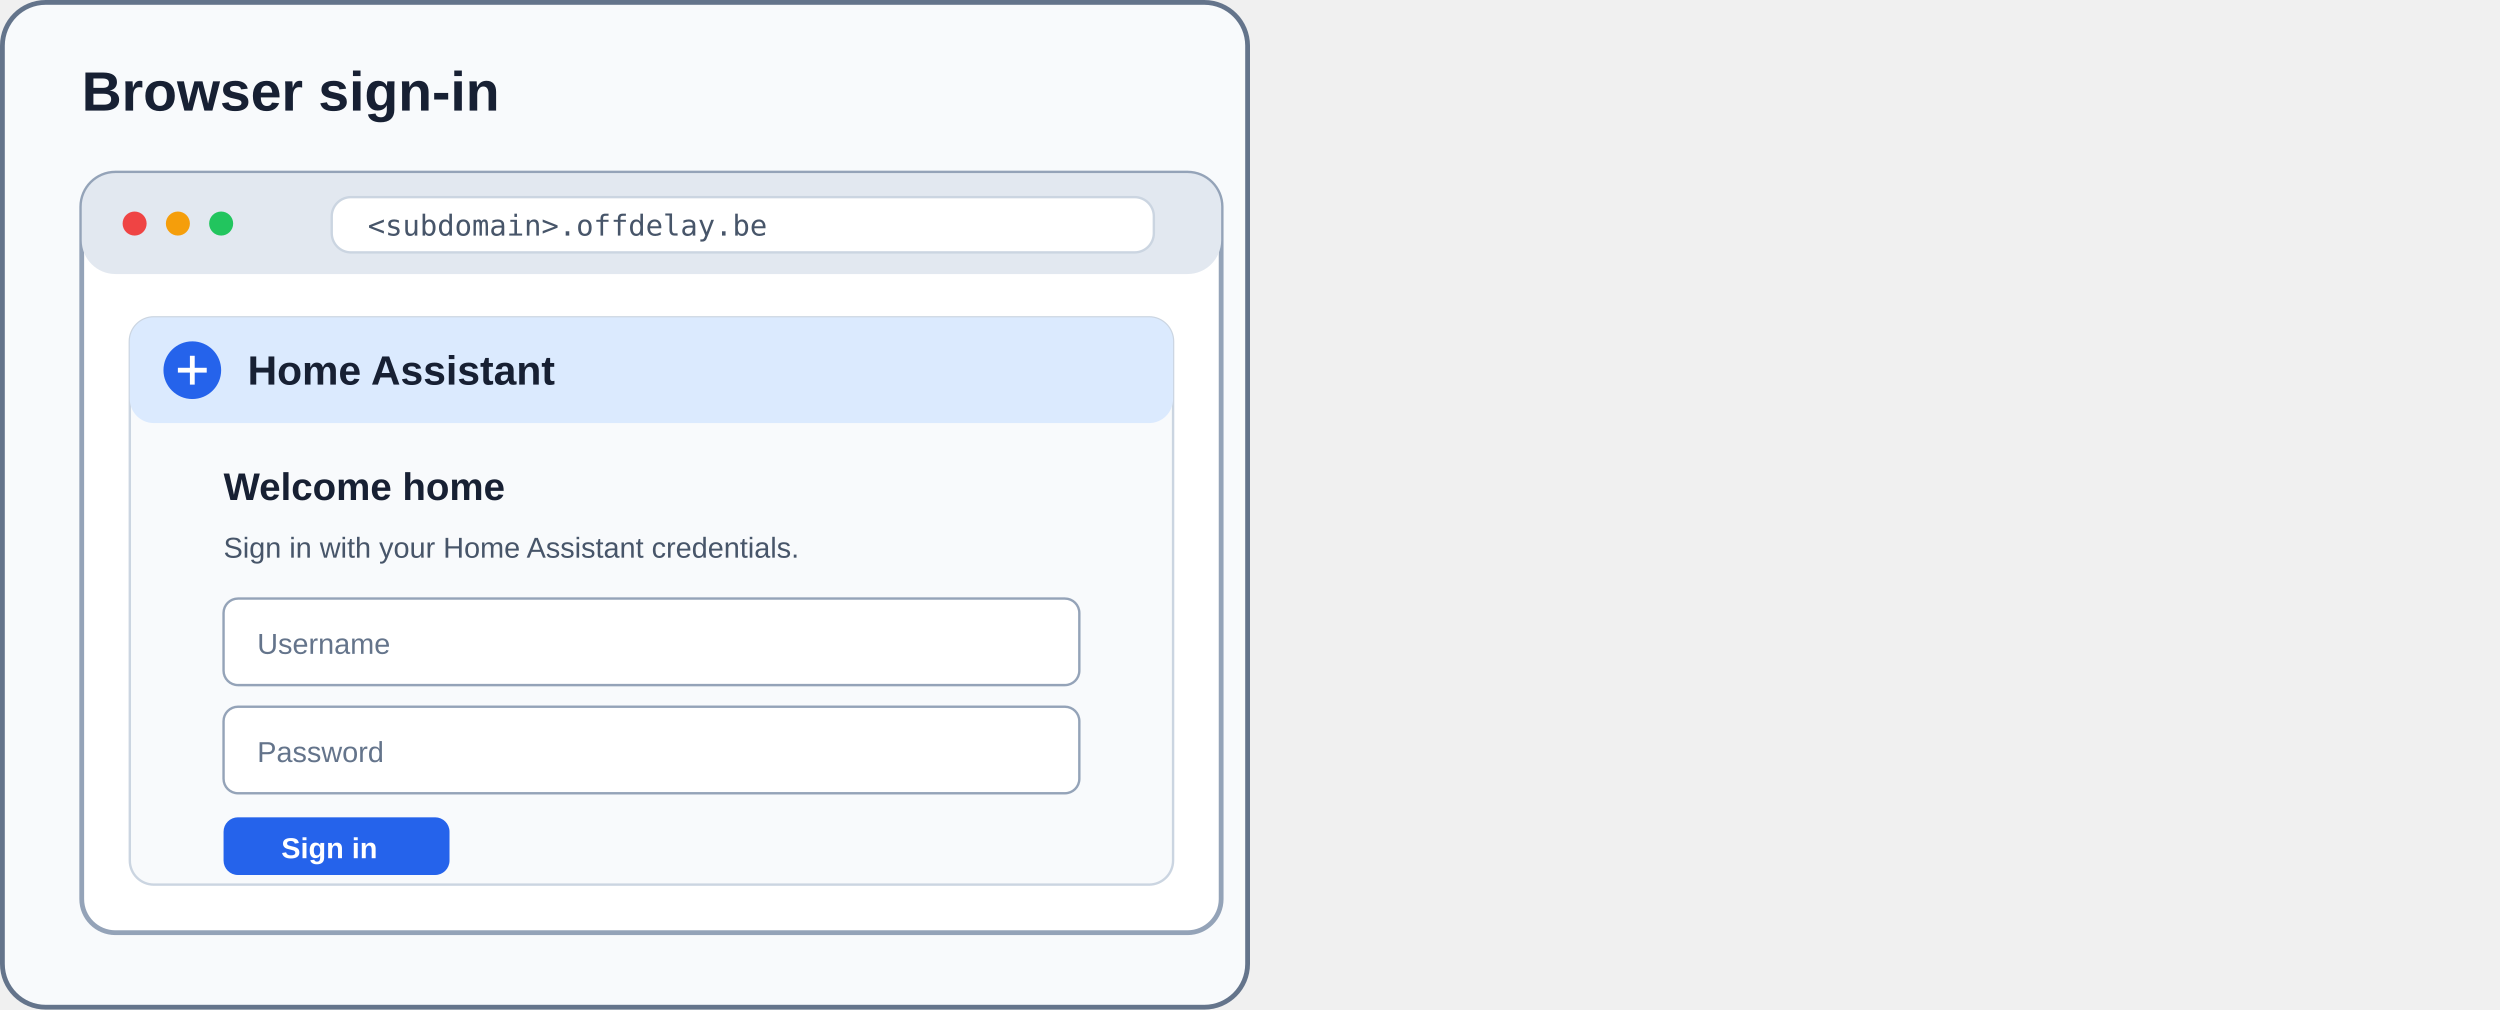
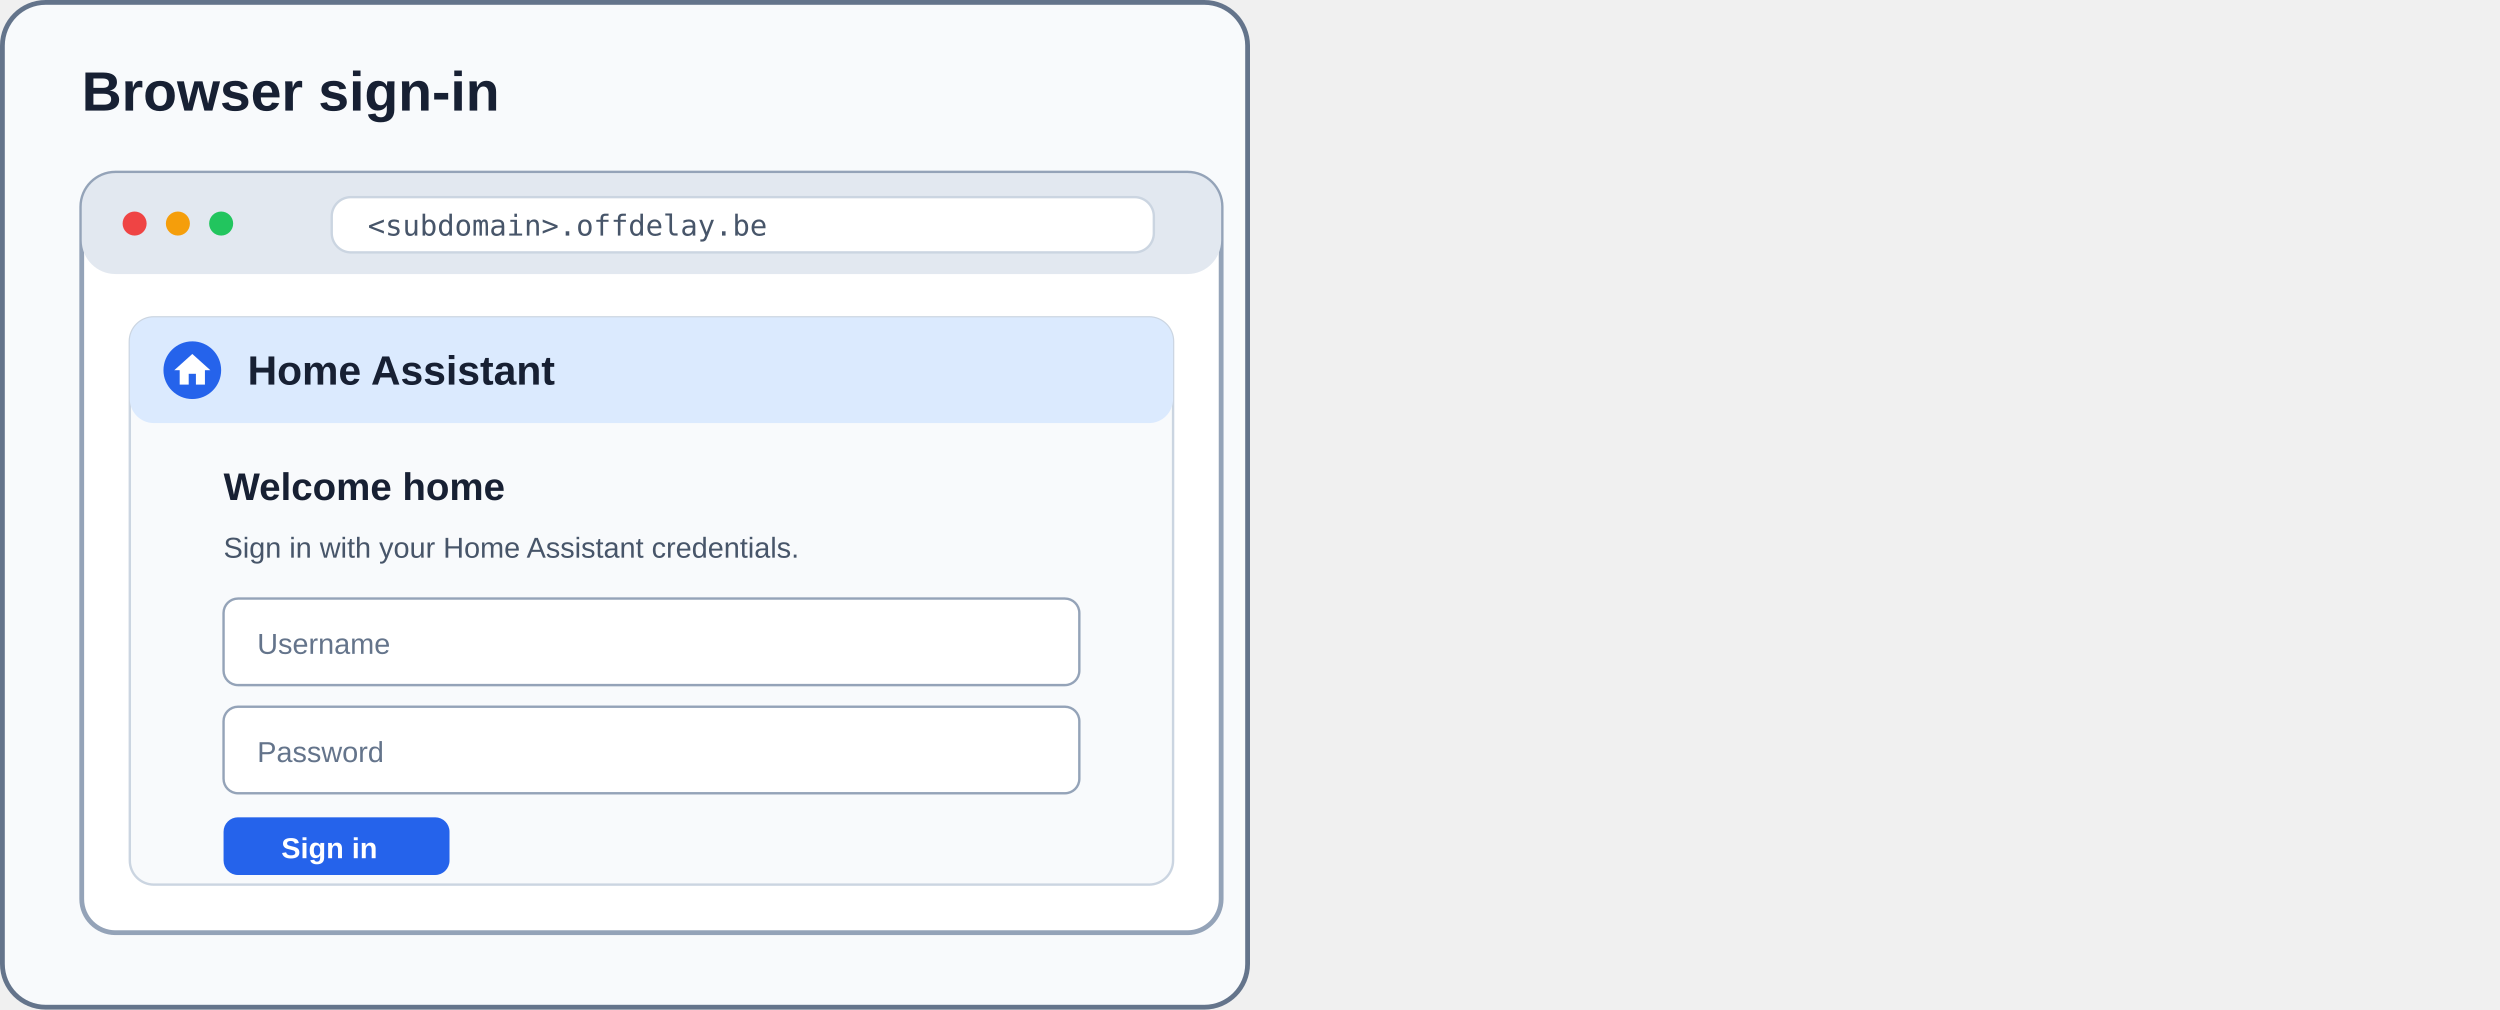
<svg xmlns="http://www.w3.org/2000/svg" width="1040" height="420" viewBox="0 0 1040 420" role="img" aria-labelledby="title description">
  <rect x="1" y="1" width="518" height="418" rx="18" fill="#f8fafc" stroke="#64748b" stroke-width="2" />
  <text x="34" y="46" fill="#172033" font-family="Arial, sans-serif" font-size="23" font-weight="700">Browser sign-in</text>
  <rect x="34" y="72" width="474" height="316" rx="14" fill="#ffffff" stroke="#94a3b8" stroke-width="2" />
  <rect x="34" y="72" width="474" height="42" rx="14" fill="#e2e8f0" />
  <circle cx="56" cy="93" r="5" fill="#ef4444" />
  <circle cx="74" cy="93" r="5" fill="#f59e0b" />
  <circle cx="92" cy="93" r="5" fill="#22c55e" />
  <rect x="138" y="82" width="342" height="23" rx="8" fill="#ffffff" stroke="#cbd5e1" />
  <text x="153" y="98" fill="#475569" font-family="monospace" font-size="12">&lt;subdomain&gt;.offdelay.be</text>
  <rect x="54" y="132" width="434" height="236" rx="10" fill="#f8fafc" stroke="#cbd5e1" />
  <rect x="54" y="132" width="434" height="44" rx="10" fill="#dbeafe" />
  <circle cx="80" cy="154" r="12" fill="#2563eb" />
-   <path d="M74 154h12M80 148v12" stroke="#ffffff" stroke-width="2" />
+   <path d="M10,20V14H14V20H19V12H22L12,3L2,12H5V20H10Z" transform="translate(71 145) scale(0.75)" fill="#ffffff" />
  <text x="103" y="160" fill="#172033" font-family="Arial, sans-serif" font-size="17" font-weight="700">Home Assistant</text>
  <text x="93" y="208" fill="#172033" font-family="Arial, sans-serif" font-size="16" font-weight="700">Welcome home</text>
  <text x="93" y="232" fill="#475569" font-family="Arial, sans-serif" font-size="12">Sign in with your Home Assistant credentials.</text>
  <rect x="93" y="249" width="356" height="36" rx="6" fill="#ffffff" stroke="#94a3b8" />
  <text x="107" y="272" fill="#64748b" font-family="Arial, sans-serif" font-size="12">Username</text>
  <rect x="93" y="294" width="356" height="36" rx="6" fill="#ffffff" stroke="#94a3b8" />
  <text x="107" y="317" fill="#64748b" font-family="Arial, sans-serif" font-size="12">Password</text>
  <rect x="93" y="340" width="94" height="24" rx="6" fill="#2563eb" />
  <text x="117" y="357" fill="#ffffff" font-family="Arial, sans-serif" font-size="12" font-weight="700">Sign in</text>
</svg>
